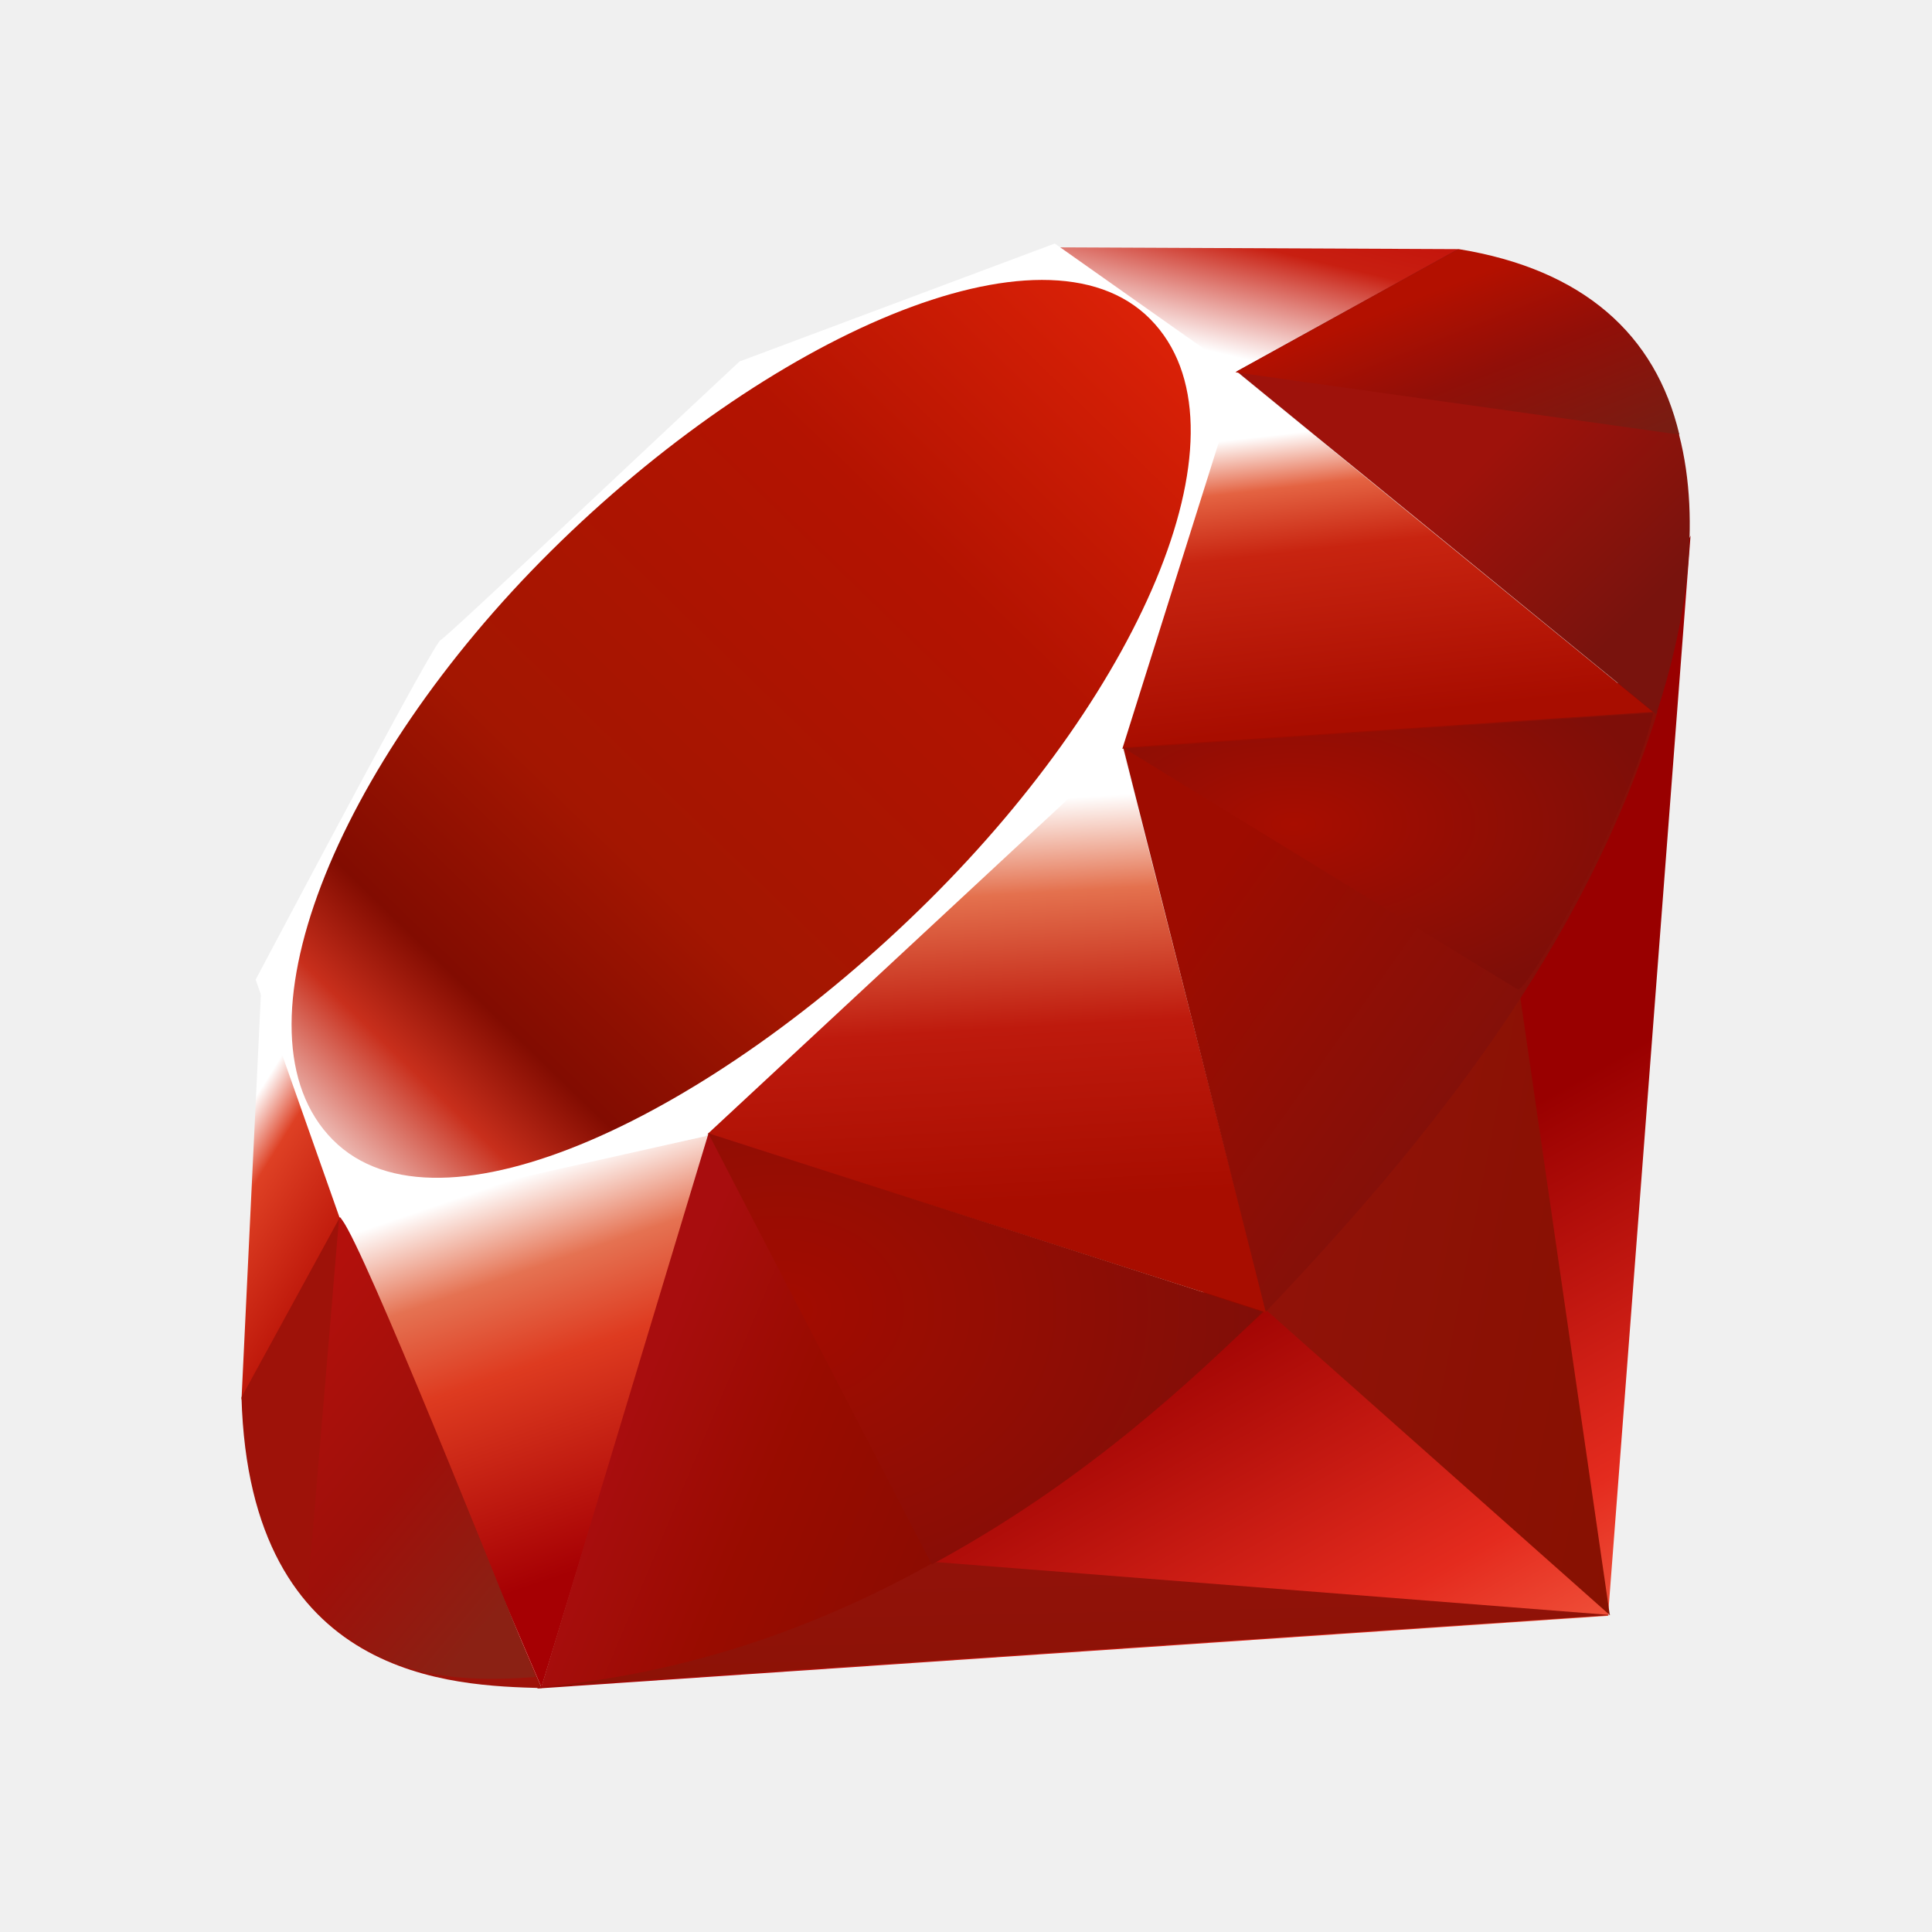
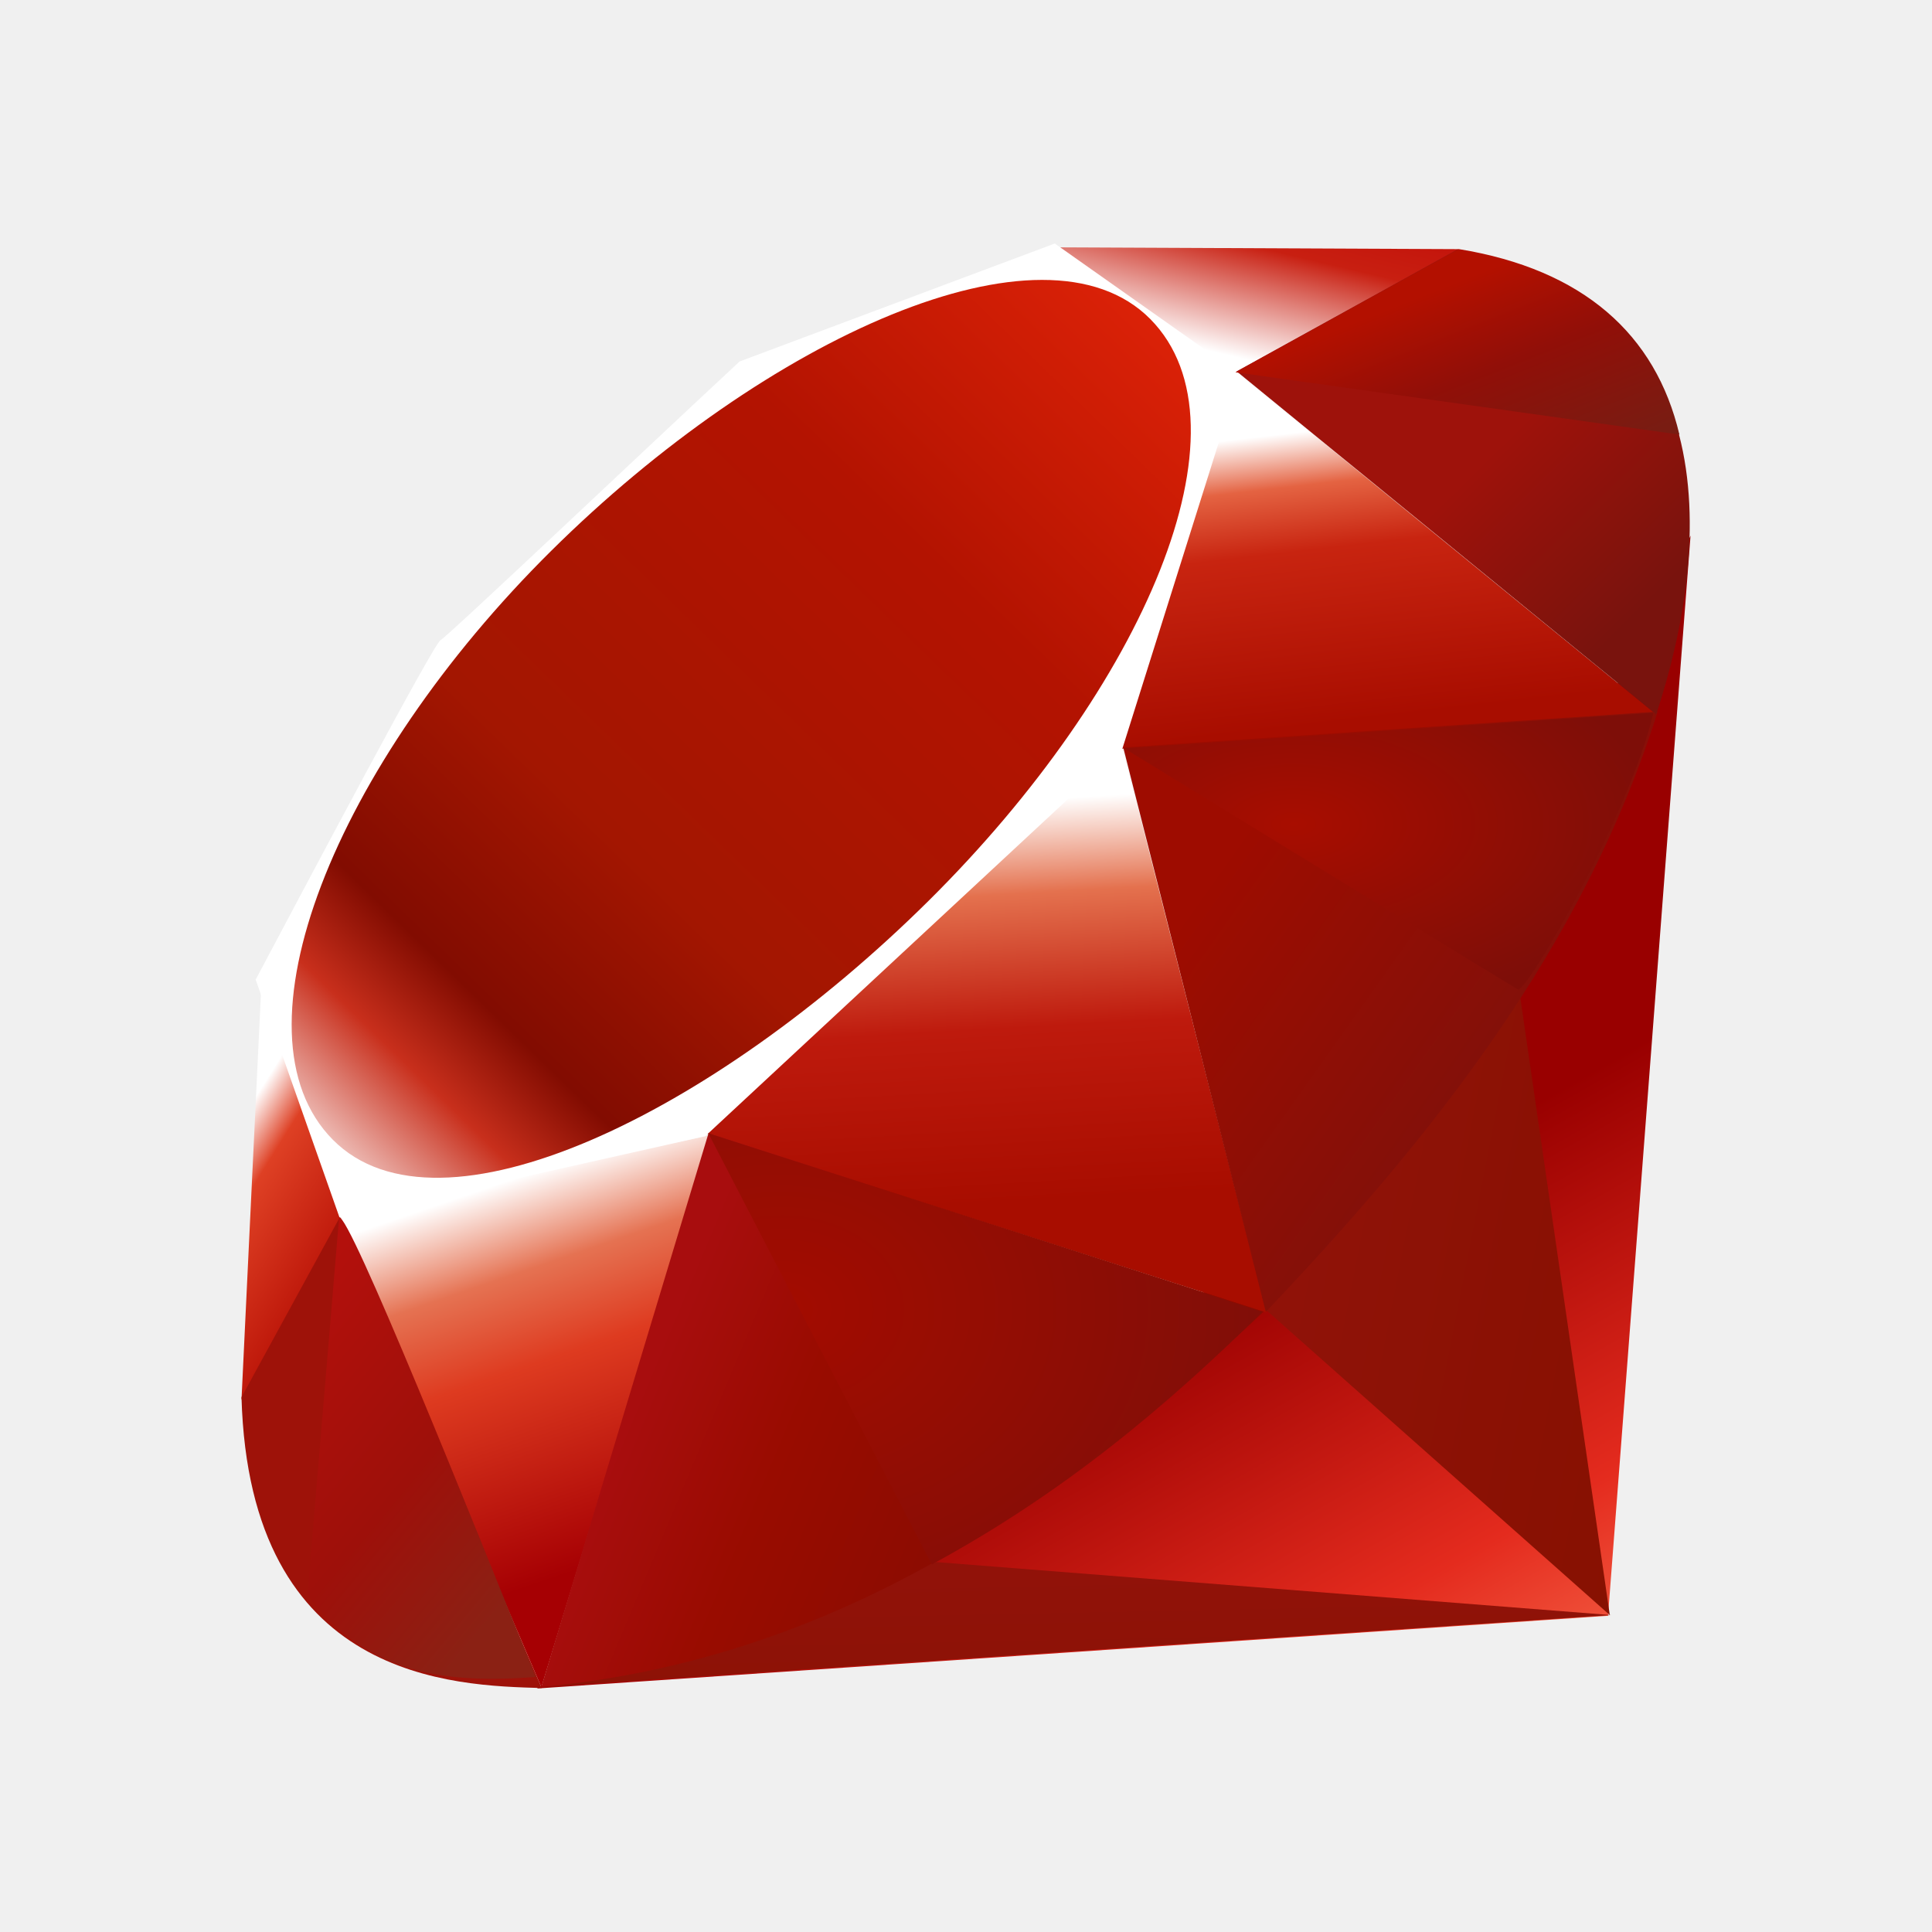
- <svg xmlns="http://www.w3.org/2000/svg" width="44" height="44" viewBox="0 0 44 44" fill="none">
-   <path d="M31.067 27.267L12.227 38.455L36.622 36.799L38.501 12.2L31.067 27.267Z" fill="url(#paint0_linear_1204_5856)" />
-   <path d="M36.662 36.782L34.565 22.31L28.854 29.851L36.662 36.782Z" fill="url(#paint1_linear_1204_5856)" />
-   <path d="M36.689 36.782L21.327 35.576L12.307 38.423L36.689 36.782Z" fill="url(#paint2_linear_1204_5856)" />
-   <path d="M12.33 38.426L16.167 25.855L7.723 27.66L12.33 38.426Z" fill="url(#paint3_linear_1204_5856)" />
-   <path d="M28.851 29.893L25.32 16.062L15.215 25.535L28.851 29.893Z" fill="url(#paint4_linear_1204_5856)" />
-   <path d="M37.698 16.258L28.146 8.456L25.486 17.055L37.698 16.258Z" fill="url(#paint5_linear_1204_5856)" />
-   <path d="M33.233 5.674L27.615 8.779L24.07 5.633L33.233 5.674Z" fill="url(#paint6_linear_1204_5856)" />
-   <path d="M5.5 31.877L7.853 27.585L5.95 22.472L5.5 31.877Z" fill="url(#paint7_linear_1204_5856)" />
-   <path d="M5.822 22.31L7.738 27.743L16.061 25.876L25.563 17.045L28.244 8.527L24.022 5.546L16.843 8.232C14.582 10.336 10.193 14.498 10.034 14.577C9.878 14.657 7.136 19.838 5.822 22.31Z" fill="white" />
-   <path d="M12.548 12.55C17.45 7.69 23.769 4.818 26.194 7.265C28.617 9.712 26.047 15.658 21.145 20.516C16.244 25.375 10.003 28.404 7.579 25.958C5.154 23.513 7.646 17.408 12.548 12.55Z" fill="url(#paint8_linear_1204_5856)" />
-   <path d="M12.328 38.421L16.136 25.81L28.781 29.872C24.209 34.159 19.124 37.783 12.328 38.421Z" fill="url(#paint9_linear_1204_5856)" />
-   <path d="M25.58 17.02L28.826 29.878C32.645 25.862 36.073 21.545 37.752 16.205L25.58 17.02Z" fill="url(#paint10_linear_1204_5856)" />
-   <path d="M37.718 16.27C39.017 12.35 39.317 6.725 33.191 5.681L28.164 8.457L37.718 16.27Z" fill="url(#paint11_linear_1204_5856)" />
-   <path d="M5.5 31.821C5.68 38.292 10.348 38.388 12.337 38.445L7.744 27.717L5.5 31.821Z" fill="#9E1209" />
-   <path d="M25.598 17.04C28.532 18.844 34.447 22.466 34.567 22.533C34.753 22.638 37.117 18.547 37.653 16.235L25.598 17.04Z" fill="url(#paint12_radial_1204_5856)" />
-   <path d="M16.131 25.81L21.221 35.63C24.23 33.998 26.587 32.009 28.746 29.879L16.131 25.81Z" fill="url(#paint13_radial_1204_5856)" />
-   <path d="M7.723 27.73L7.002 36.317C8.363 38.176 10.235 38.338 12.198 38.193C10.778 34.657 7.94 27.586 7.723 27.73Z" fill="url(#paint14_linear_1204_5856)" />
-   <path d="M28.135 8.479L38.246 9.898C37.707 7.611 36.05 6.135 33.225 5.674L28.135 8.479Z" fill="url(#paint15_linear_1204_5856)" />
+ <svg xmlns="http://www.w3.org/2000/svg" width="48" height="48" viewBox="0 0 48 48" fill="none">
+   <path d="M33.892 29.745L13.338 41.95L39.951 40.144L42.001 13.309L33.892 29.745Z" fill="url(#paint0_linear_6002_288280)" />
+   <path d="M39.995 40.126L37.707 24.338L31.477 32.565L39.995 40.126Z" fill="url(#paint1_linear_6002_288280)" />
+   <path d="M40.025 40.126L23.267 38.81L13.426 41.916L40.025 40.126Z" fill="url(#paint2_linear_6002_288280)" />
+   <path d="M13.45 41.919L17.636 28.204L8.424 30.174L13.45 41.919Z" fill="url(#paint3_linear_6002_288280)" />
+   <path d="M31.473 32.611L27.621 17.523L16.598 27.856L31.473 32.611Z" fill="url(#paint4_linear_6002_288280)" />
+   <path d="M41.127 17.734L30.706 9.224L27.805 18.605L41.127 17.734Z" fill="url(#paint5_linear_6002_288280)" />
+   <path d="M36.253 6.19L30.124 9.577L26.258 6.145L36.253 6.19Z" fill="url(#paint6_linear_6002_288280)" />
+   <path d="M6 34.774L8.567 30.092L6.491 24.514L6 34.774Z" fill="url(#paint7_linear_6002_288280)" />
+   <path d="M6.352 24.338L8.441 30.265L17.521 28.228L27.887 18.594L30.812 9.302L26.206 6.05L18.374 8.981C15.907 11.275 11.119 15.816 10.947 15.902C10.776 15.989 7.785 21.641 6.352 24.338Z" fill="white" />
+   <path d="M13.69 13.69C19.038 8.388 25.931 5.256 28.577 7.925C31.221 10.594 28.417 17.081 23.07 22.381C17.722 27.681 10.914 30.986 8.27 28.317C5.625 25.65 8.343 18.99 13.69 13.69Z" fill="url(#paint8_linear_6002_288280)" />
+   <path d="M13.449 41.913L17.603 28.155L31.397 32.587C26.41 37.264 20.863 41.218 13.449 41.913Z" fill="url(#paint9_linear_6002_288280)" />
+   <path d="M27.906 18.567L31.448 32.594C35.614 28.214 39.353 23.504 41.185 17.679L27.906 18.567Z" fill="url(#paint10_linear_6002_288280)" />
+   <path d="M41.147 17.75C42.564 13.473 42.891 7.337 36.208 6.197L30.725 9.226L41.147 17.75Z" fill="url(#paint11_linear_6002_288280)" />
+   <path d="M6 34.712C6.196 41.772 11.289 41.877 13.459 41.939L8.447 30.235L6 34.712Z" fill="#9E1209" />
+   <path d="M27.926 18.588C31.127 20.556 37.58 24.508 37.71 24.581C37.914 24.695 40.492 20.233 41.077 17.711L27.926 18.588Z" fill="url(#paint12_radial_6002_288280)" />
+   <path d="M17.598 28.155L23.15 38.868C26.434 37.088 29.005 34.918 31.36 32.594L17.598 28.155Z" fill="url(#paint13_radial_6002_288280)" />
+   <path d="M8.425 30.25L7.639 39.619C9.123 41.647 11.165 41.823 13.308 41.665C11.758 37.807 8.662 30.094 8.425 30.25Z" fill="url(#paint14_linear_6002_288280)" />
+   <path d="M30.693 9.249L41.724 10.797C41.136 8.303 39.328 6.693 36.246 6.189L30.693 9.249Z" fill="url(#paint15_linear_6002_288280)" />
  <defs>
-     <linearGradient id="paint0_linear_1204_5856" x1="34.494" y1="41.447" x2="27.541" y2="29.152" gradientUnits="userSpaceOnUse">
+     <linearGradient id="paint0_linear_6002_288280" x1="37.63" y1="45.215" x2="30.044" y2="31.801" gradientUnits="userSpaceOnUse">
      <stop stop-color="#FB7655" />
      <stop offset="0.41" stop-color="#E42B1E" />
      <stop offset="0.99" stop-color="#990000" />
      <stop offset="1" stop-color="#990000" />
    </linearGradient>
-     <linearGradient id="paint1_linear_1204_5856" x1="37.962" y1="31.122" x2="28.187" y2="29.212" gradientUnits="userSpaceOnUse">
+     <linearGradient id="paint1_linear_6002_288280" x1="41.413" y1="33.951" x2="30.749" y2="31.868" gradientUnits="userSpaceOnUse">
      <stop stop-color="#871101" />
      <stop offset="0.99" stop-color="#911209" />
      <stop offset="1" stop-color="#911209" />
    </linearGradient>
-     <linearGradient id="paint2_linear_1204_5856" x1="30.782" y1="41.82" x2="30.656" y2="35.619" gradientUnits="userSpaceOnUse">
+     <linearGradient id="paint2_linear_6002_288280" x1="33.581" y1="45.622" x2="33.443" y2="38.858" gradientUnits="userSpaceOnUse">
      <stop stop-color="#871101" />
      <stop offset="0.99" stop-color="#911209" />
      <stop offset="1" stop-color="#911209" />
    </linearGradient>
-     <linearGradient id="paint3_linear_1204_5856" x1="11.946" y1="26.764" x2="14.852" y2="35.286" gradientUnits="userSpaceOnUse">
+     <linearGradient id="paint3_linear_6002_288280" x1="13.031" y1="29.196" x2="16.202" y2="38.493" gradientUnits="userSpaceOnUse">
      <stop stop-color="white" />
      <stop offset="0.23" stop-color="#E57252" />
      <stop offset="0.46" stop-color="#DE3B20" />
      <stop offset="0.99" stop-color="#A60003" />
      <stop offset="1" stop-color="#A60003" />
    </linearGradient>
-     <linearGradient id="paint4_linear_1204_5856" x1="21.511" y1="18.324" x2="22.038" y2="27.548" gradientUnits="userSpaceOnUse">
+     <linearGradient id="paint4_linear_6002_288280" x1="23.466" y1="19.989" x2="24.041" y2="30.052" gradientUnits="userSpaceOnUse">
      <stop stop-color="white" />
      <stop offset="0.23" stop-color="#E4714E" />
      <stop offset="0.56" stop-color="#BE1A0D" />
      <stop offset="0.99" stop-color="#A80D00" />
      <stop offset="1" stop-color="#A80D00" />
    </linearGradient>
-     <linearGradient id="paint5_linear_1204_5856" x1="30" y1="9.797" x2="30.771" y2="16.496" gradientUnits="userSpaceOnUse">
+     <linearGradient id="paint5_linear_6002_288280" x1="32.729" y1="10.687" x2="33.57" y2="17.995" gradientUnits="userSpaceOnUse">
      <stop stop-color="white" />
      <stop offset="0.18" stop-color="#E46342" />
      <stop offset="0.4" stop-color="#C82410" />
      <stop offset="0.99" stop-color="#A80D00" />
      <stop offset="1" stop-color="#A80D00" />
    </linearGradient>
-     <linearGradient id="paint6_linear_1204_5856" x1="25.317" y1="7.469" x2="26.404" y2="2.86" gradientUnits="userSpaceOnUse">
+     <linearGradient id="paint6_linear_6002_288280" x1="27.618" y1="8.147" x2="28.804" y2="3.12" gradientUnits="userSpaceOnUse">
      <stop stop-color="white" />
      <stop offset="0.54" stop-color="#C81F11" />
      <stop offset="0.99" stop-color="#BF0905" />
      <stop offset="1" stop-color="#BF0905" />
    </linearGradient>
-     <linearGradient id="paint7_linear_1204_5856" x1="6.15" y1="24.459" x2="8.992" y2="26.241" gradientUnits="userSpaceOnUse">
+     <linearGradient id="paint7_linear_6002_288280" x1="6.709" y1="26.682" x2="9.81" y2="28.626" gradientUnits="userSpaceOnUse">
      <stop stop-color="white" />
      <stop offset="0.31" stop-color="#DE4024" />
      <stop offset="0.99" stop-color="#BF190B" />
      <stop offset="1" stop-color="#BF190B" />
    </linearGradient>
-     <linearGradient id="paint8_linear_1204_5856" x1="2.408" y1="31.38" x2="27.949" y2="5.042" gradientUnits="userSpaceOnUse">
+     <linearGradient id="paint8_linear_6002_288280" x1="2.629" y1="34.232" x2="30.492" y2="5.5" gradientUnits="userSpaceOnUse">
      <stop stop-color="#BD0012" />
      <stop offset="0.07" stop-color="white" />
      <stop offset="0.17" stop-color="white" />
      <stop offset="0.27" stop-color="#C82F1C" />
      <stop offset="0.33" stop-color="#820C01" />
      <stop offset="0.46" stop-color="#A31601" />
      <stop offset="0.72" stop-color="#B31301" />
      <stop offset="0.99" stop-color="#E82609" />
      <stop offset="1" stop-color="#E82609" />
    </linearGradient>
-     <linearGradient id="paint9_linear_1204_5856" x1="22.001" y1="34.033" x2="14.773" y2="30.997" gradientUnits="userSpaceOnUse">
+     <linearGradient id="paint9_linear_6002_288280" x1="24.001" y1="37.126" x2="16.116" y2="33.814" gradientUnits="userSpaceOnUse">
      <stop stop-color="#8C0C01" />
      <stop offset="0.54" stop-color="#990C00" />
      <stop offset="0.99" stop-color="#A80D0E" />
      <stop offset="1" stop-color="#A80D0E" />
    </linearGradient>
-     <linearGradient id="paint10_linear_1204_5856" x1="35.235" y1="24.785" x2="27.789" y2="19.497" gradientUnits="userSpaceOnUse">
+     <linearGradient id="paint10_linear_6002_288280" x1="38.439" y1="27.039" x2="30.317" y2="21.27" gradientUnits="userSpaceOnUse">
      <stop stop-color="#7E110B" />
      <stop offset="0.99" stop-color="#9E0C00" />
      <stop offset="1" stop-color="#9E0C00" />
    </linearGradient>
-     <linearGradient id="paint11_linear_1204_5856" x1="37.748" y1="13.53" x2="34.247" y2="9.976" gradientUnits="userSpaceOnUse">
+     <linearGradient id="paint11_linear_6002_288280" x1="41.18" y1="14.76" x2="37.361" y2="10.883" gradientUnits="userSpaceOnUse">
      <stop stop-color="#79130D" />
      <stop offset="0.99" stop-color="#9E120B" />
      <stop offset="1" stop-color="#9E120B" />
    </linearGradient>
-     <radialGradient id="paint12_radial_1204_5856" cx="0" cy="0" r="1" gradientUnits="userSpaceOnUse" gradientTransform="translate(29.4555 18.7684) scale(8.38743 4.38276)">
+     <radialGradient id="paint12_radial_6002_288280" cx="0" cy="0" r="1" gradientUnits="userSpaceOnUse" gradientTransform="translate(32.1344 20.4743) scale(9.14992 4.78119)">
      <stop stop-color="#A80D00" />
      <stop offset="0.99" stop-color="#7E0E08" />
      <stop offset="1" stop-color="#7E0E08" />
    </radialGradient>
-     <radialGradient id="paint13_radial_1204_5856" cx="0" cy="0" r="1" gradientUnits="userSpaceOnUse" gradientTransform="translate(17.8401 29.8221) scale(11.15 8.67972)">
+     <radialGradient id="paint13_radial_6002_288280" cx="0" cy="0" r="1" gradientUnits="userSpaceOnUse" gradientTransform="translate(19.4623 32.5326) scale(12.1636 9.46878)">
      <stop stop-color="#A30C00" />
      <stop offset="0.99" stop-color="#800E08" />
      <stop offset="1" stop-color="#800E08" />
    </radialGradient>
-     <linearGradient id="paint14_linear_1204_5856" x1="9.942" y1="38.414" x2="3.664" y2="33.203" gradientUnits="userSpaceOnUse">
+     <linearGradient id="paint14_linear_6002_288280" x1="10.846" y1="41.906" x2="3.998" y2="36.221" gradientUnits="userSpaceOnUse">
      <stop stop-color="#8B2114" />
      <stop offset="0.43" stop-color="#9E100A" />
      <stop offset="0.99" stop-color="#B3100C" />
      <stop offset="1" stop-color="#B3100C" />
    </linearGradient>
-     <linearGradient id="paint15_linear_1204_5856" x1="31.256" y1="7.177" x2="33.038" y2="11.685" gradientUnits="userSpaceOnUse">
+     <linearGradient id="paint15_linear_6002_288280" x1="34.099" y1="7.83" x2="36.042" y2="12.747" gradientUnits="userSpaceOnUse">
      <stop stop-color="#B31000" />
      <stop offset="0.44" stop-color="#910F08" />
      <stop offset="0.99" stop-color="#791C12" />
      <stop offset="1" stop-color="#791C12" />
    </linearGradient>
  </defs>
</svg>
